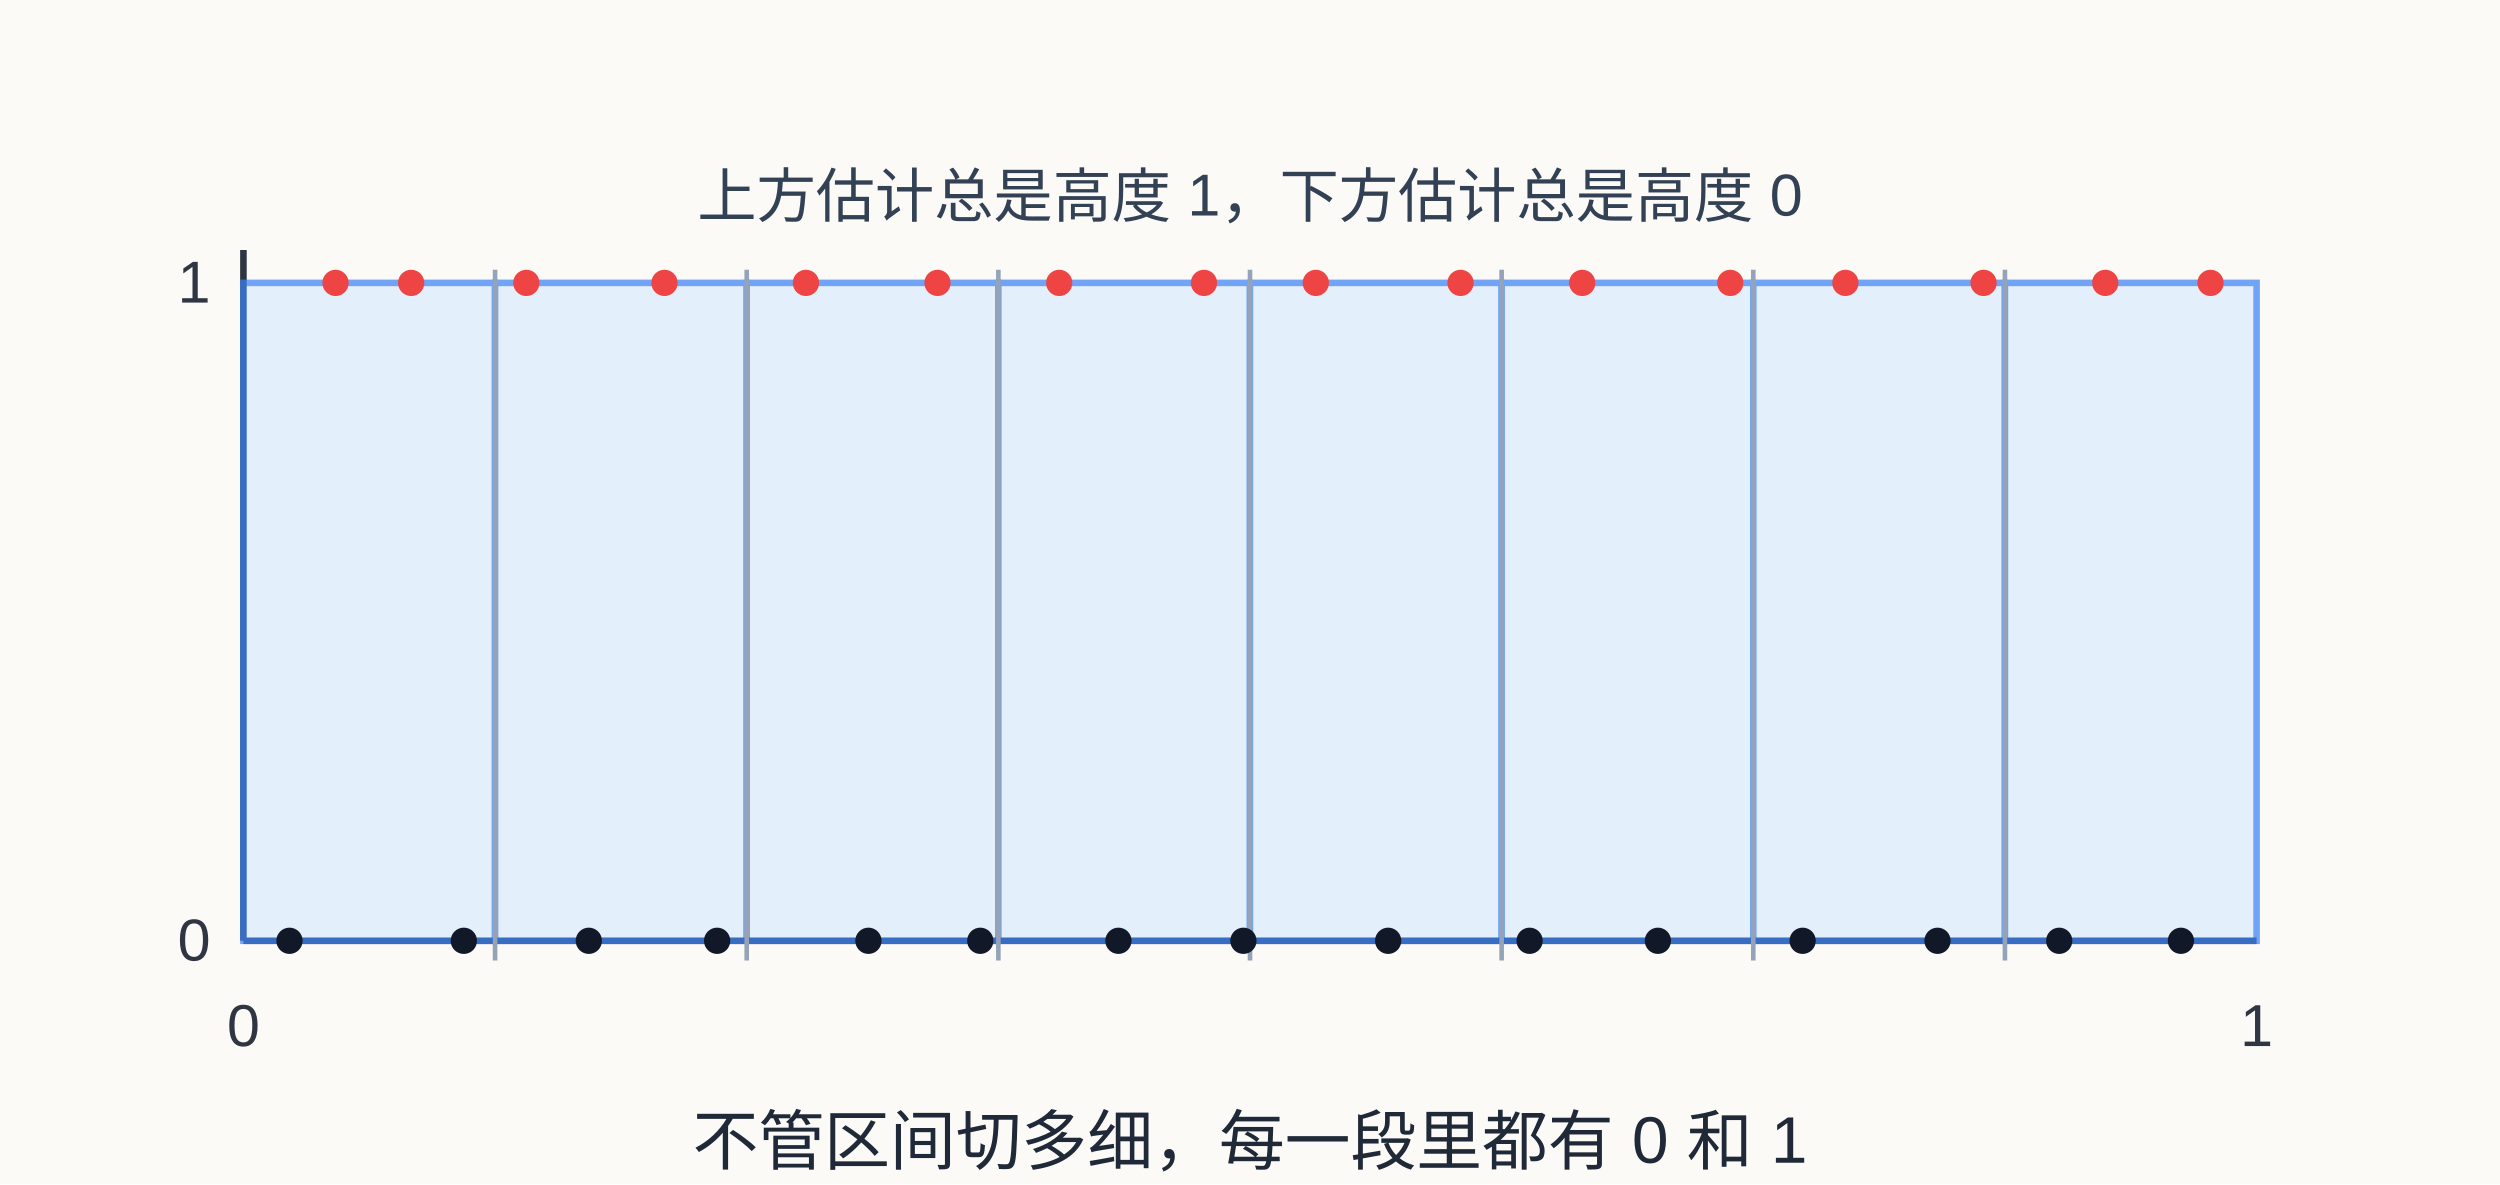
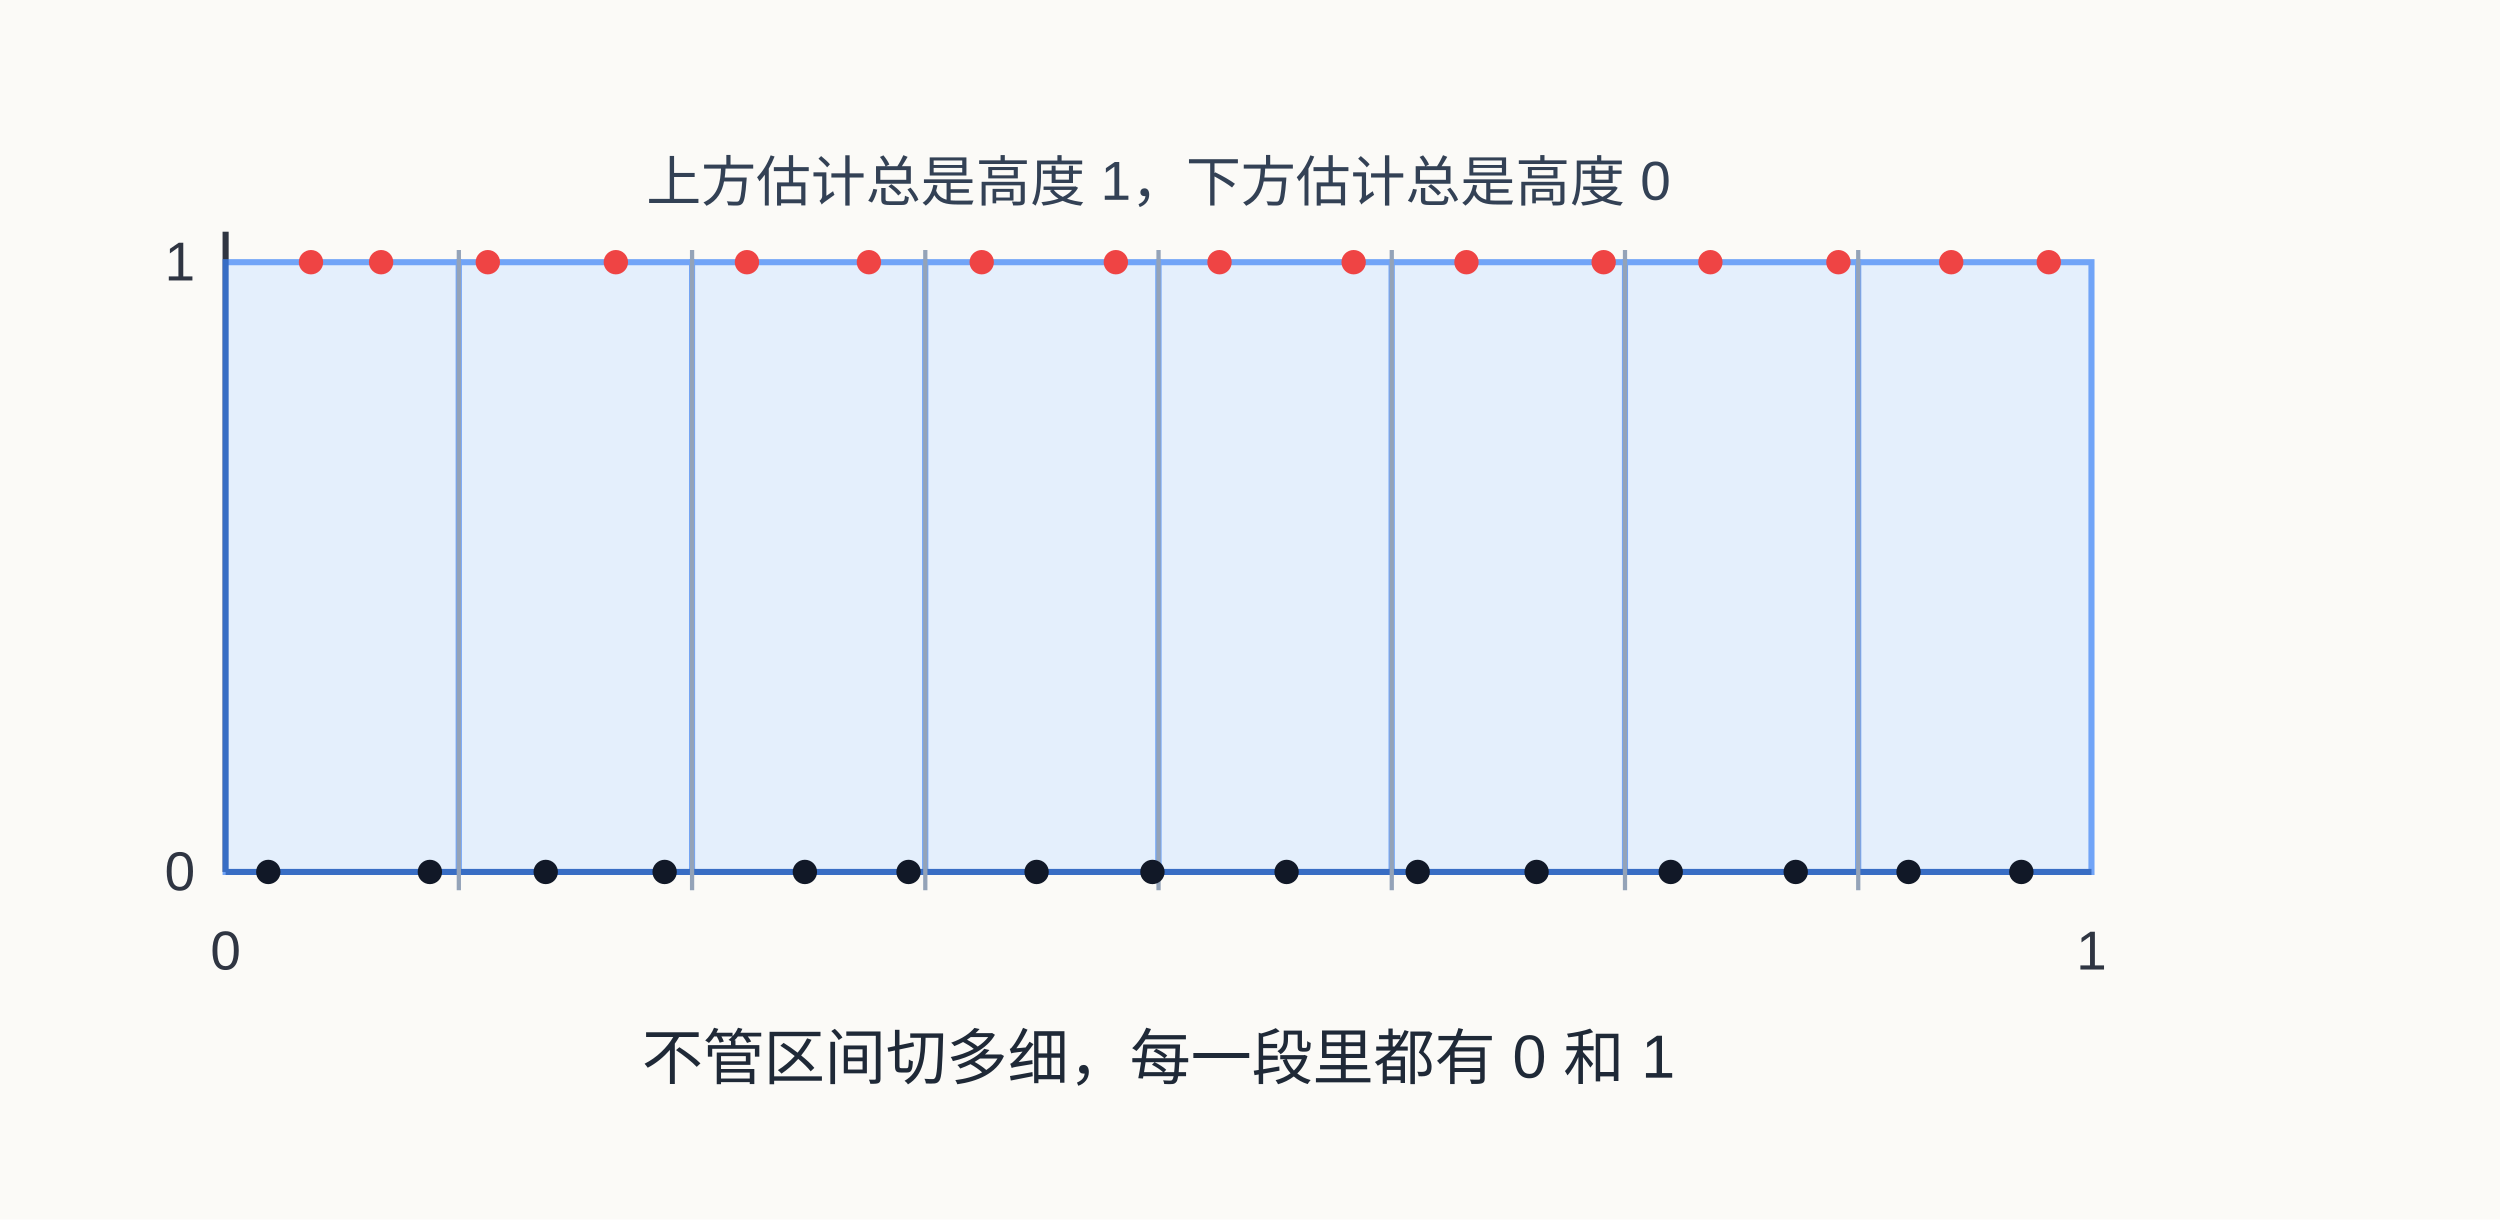
- <svg xmlns="http://www.w3.org/2000/svg" width="760" height="360" viewBox="0 0 760 360" role="img" aria-labelledby="title desc">
-   <rect width="760" height="360" fill="#fbfaf7" />
+ <svg xmlns="http://www.w3.org/2000/svg" width="820" height="400" viewBox="0 0 820 400" role="img" aria-labelledby="title desc">
+   <rect width="820" height="400" fill="#fbfaf7" />
  <g transform="translate(74 48)">
    <line x1="0" y1="238" x2="612" y2="238" stroke="#2f3542" stroke-width="2" />
    <line x1="0" y1="238" x2="0" y2="28" stroke="#2f3542" stroke-width="2" />
-     <text x="-10" y="244" text-anchor="end" font-family="Arial, sans-serif" font-size="18" fill="#2f3542">0</text>
-     <text x="-10" y="44" text-anchor="end" font-family="Arial, sans-serif" font-size="18" fill="#2f3542">1</text>
-     <text x="0" y="270" text-anchor="middle" font-family="Arial, sans-serif" font-size="18" fill="#2f3542">0</text>
-     <text x="612" y="270" text-anchor="middle" font-family="Arial, sans-serif" font-size="18" fill="#2f3542">1</text>
+     <text x="-10" y="244" text-anchor="end" font-family="Microsoft YaHei, SimHei, Arial, sans-serif" font-size="18" fill="#2f3542">0</text>
+     <text x="-10" y="44" text-anchor="end" font-family="Microsoft YaHei, SimHei, Arial, sans-serif" font-size="18" fill="#2f3542">1</text>
+     <text x="0" y="270" text-anchor="middle" font-family="Microsoft YaHei, SimHei, Arial, sans-serif" font-size="18" fill="#2f3542">0</text>
+     <text x="612" y="270" text-anchor="middle" font-family="Microsoft YaHei, SimHei, Arial, sans-serif" font-size="18" fill="#2f3542">1</text>
    <g fill="#dbeafe" stroke="#3b82f6" stroke-width="2" opacity="0.72">
      <rect x="0" y="38" width="76.5" height="200" />
      <rect x="76.5" y="38" width="76.5" height="200" />
      <rect x="153" y="38" width="76.5" height="200" />
      <rect x="229.5" y="38" width="76.5" height="200" />
      <rect x="306" y="38" width="76.5" height="200" />
      <rect x="382.5" y="38" width="76.5" height="200" />
      <rect x="459" y="38" width="76.5" height="200" />
      <rect x="535.5" y="38" width="76.5" height="200" />
    </g>
    <g stroke="#94a3b8" stroke-width="1.4">
      <line x1="76.5" y1="34" x2="76.5" y2="244" />
      <line x1="153" y1="34" x2="153" y2="244" />
      <line x1="229.5" y1="34" x2="229.5" y2="244" />
      <line x1="306" y1="34" x2="306" y2="244" />
      <line x1="382.5" y1="34" x2="382.5" y2="244" />
      <line x1="459" y1="34" x2="459" y2="244" />
      <line x1="535.5" y1="34" x2="535.5" y2="244" />
    </g>
    <g fill="#ef4444">
      <circle cx="28" cy="38" r="4" />
      <circle cx="51" cy="38" r="4" />
      <circle cx="86" cy="38" r="4" />
      <circle cx="128" cy="38" r="4" />
      <circle cx="171" cy="38" r="4" />
      <circle cx="211" cy="38" r="4" />
      <circle cx="248" cy="38" r="4" />
      <circle cx="292" cy="38" r="4" />
      <circle cx="326" cy="38" r="4" />
      <circle cx="370" cy="38" r="4" />
      <circle cx="407" cy="38" r="4" />
      <circle cx="452" cy="38" r="4" />
      <circle cx="487" cy="38" r="4" />
      <circle cx="529" cy="38" r="4" />
      <circle cx="566" cy="38" r="4" />
      <circle cx="598" cy="38" r="4" />
    </g>
    <g fill="#111827">
      <circle cx="14" cy="238" r="4" />
      <circle cx="67" cy="238" r="4" />
      <circle cx="105" cy="238" r="4" />
      <circle cx="144" cy="238" r="4" />
      <circle cx="190" cy="238" r="4" />
      <circle cx="224" cy="238" r="4" />
      <circle cx="266" cy="238" r="4" />
      <circle cx="304" cy="238" r="4" />
      <circle cx="348" cy="238" r="4" />
      <circle cx="391" cy="238" r="4" />
      <circle cx="430" cy="238" r="4" />
      <circle cx="474" cy="238" r="4" />
      <circle cx="515" cy="238" r="4" />
      <circle cx="552" cy="238" r="4" />
      <circle cx="589" cy="238" r="4" />
    </g>
-     <text x="306" y="306" text-anchor="middle" font-family="Arial, sans-serif" font-size="20" fill="#1f2937">不管区间切多细，每一段里都有 0 和 1</text>
-     <text x="306" y="18" text-anchor="middle" font-family="Arial, sans-serif" font-size="18" fill="#334155">上方估计总是高度 1，下方估计总是高度 0</text>
+     <text x="306" y="306" text-anchor="middle" font-family="Microsoft YaHei, SimHei, Arial, sans-serif" font-size="20" fill="#1f2937">不管区间切多细，每一段里都有 0 和 1</text>
+     <text x="306" y="18" text-anchor="middle" font-family="Microsoft YaHei, SimHei, Arial, sans-serif" font-size="18" fill="#334155">上方估计总是高度 1，下方估计总是高度 0</text>
  </g>
</svg>
